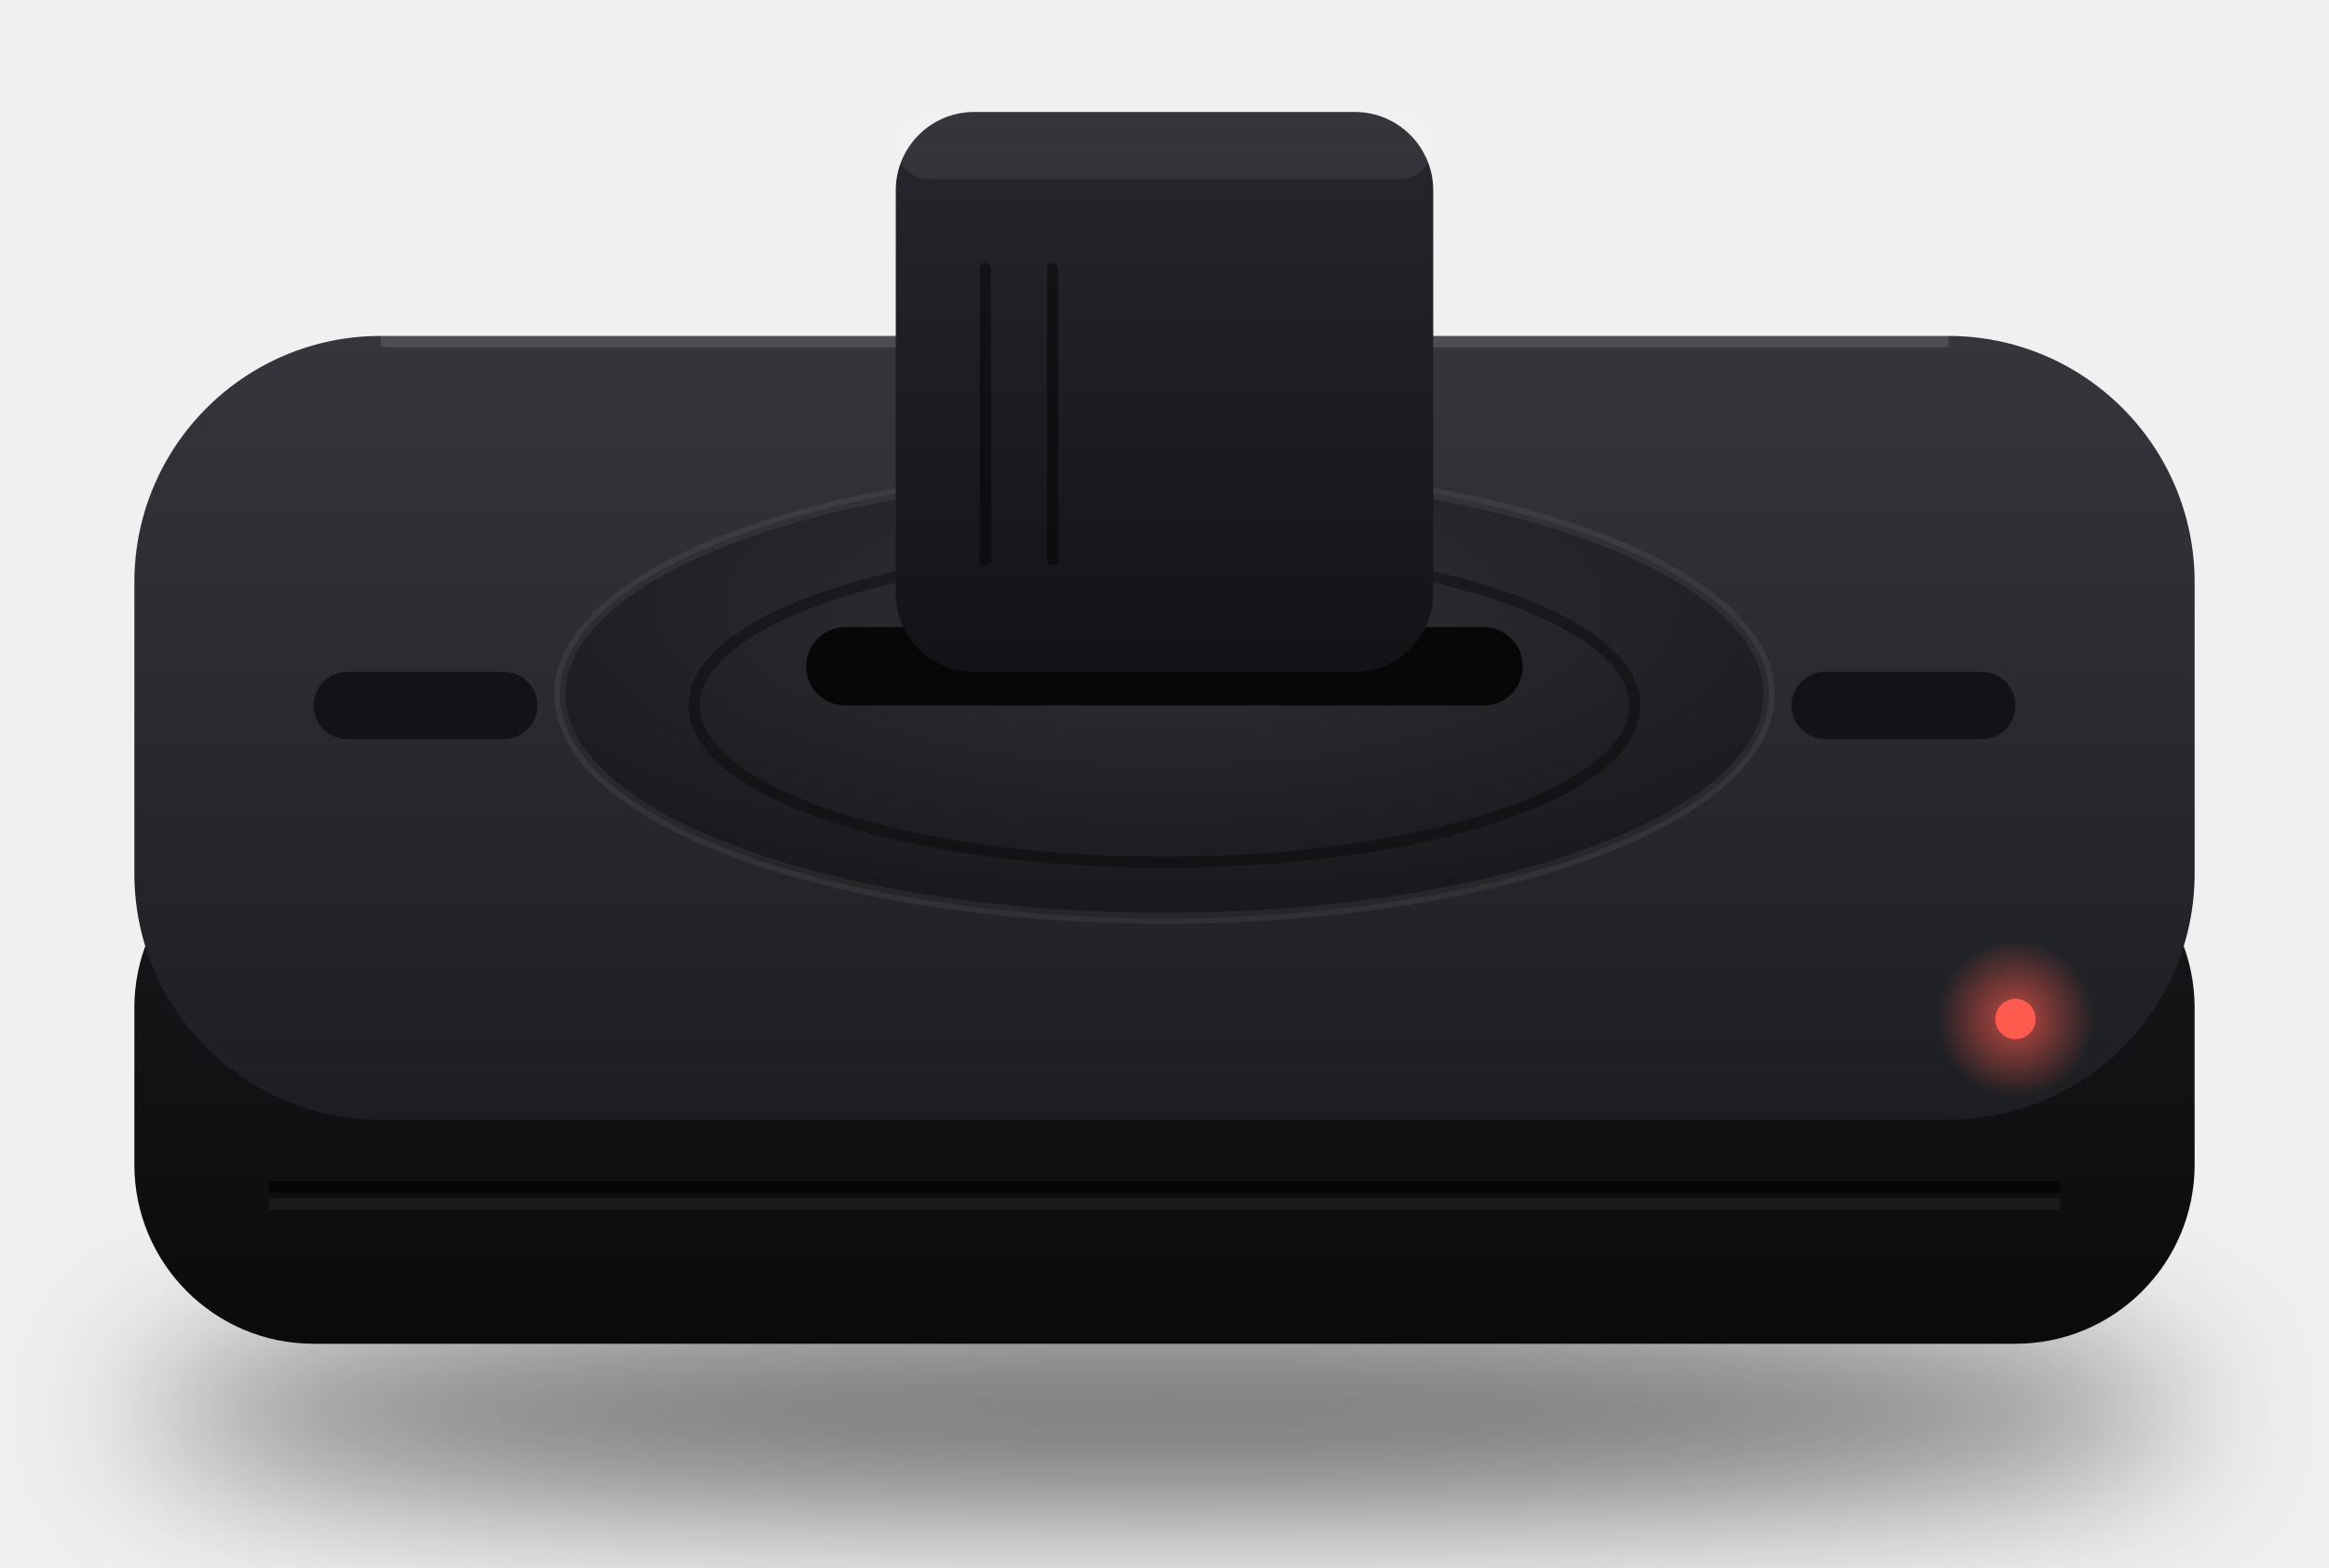
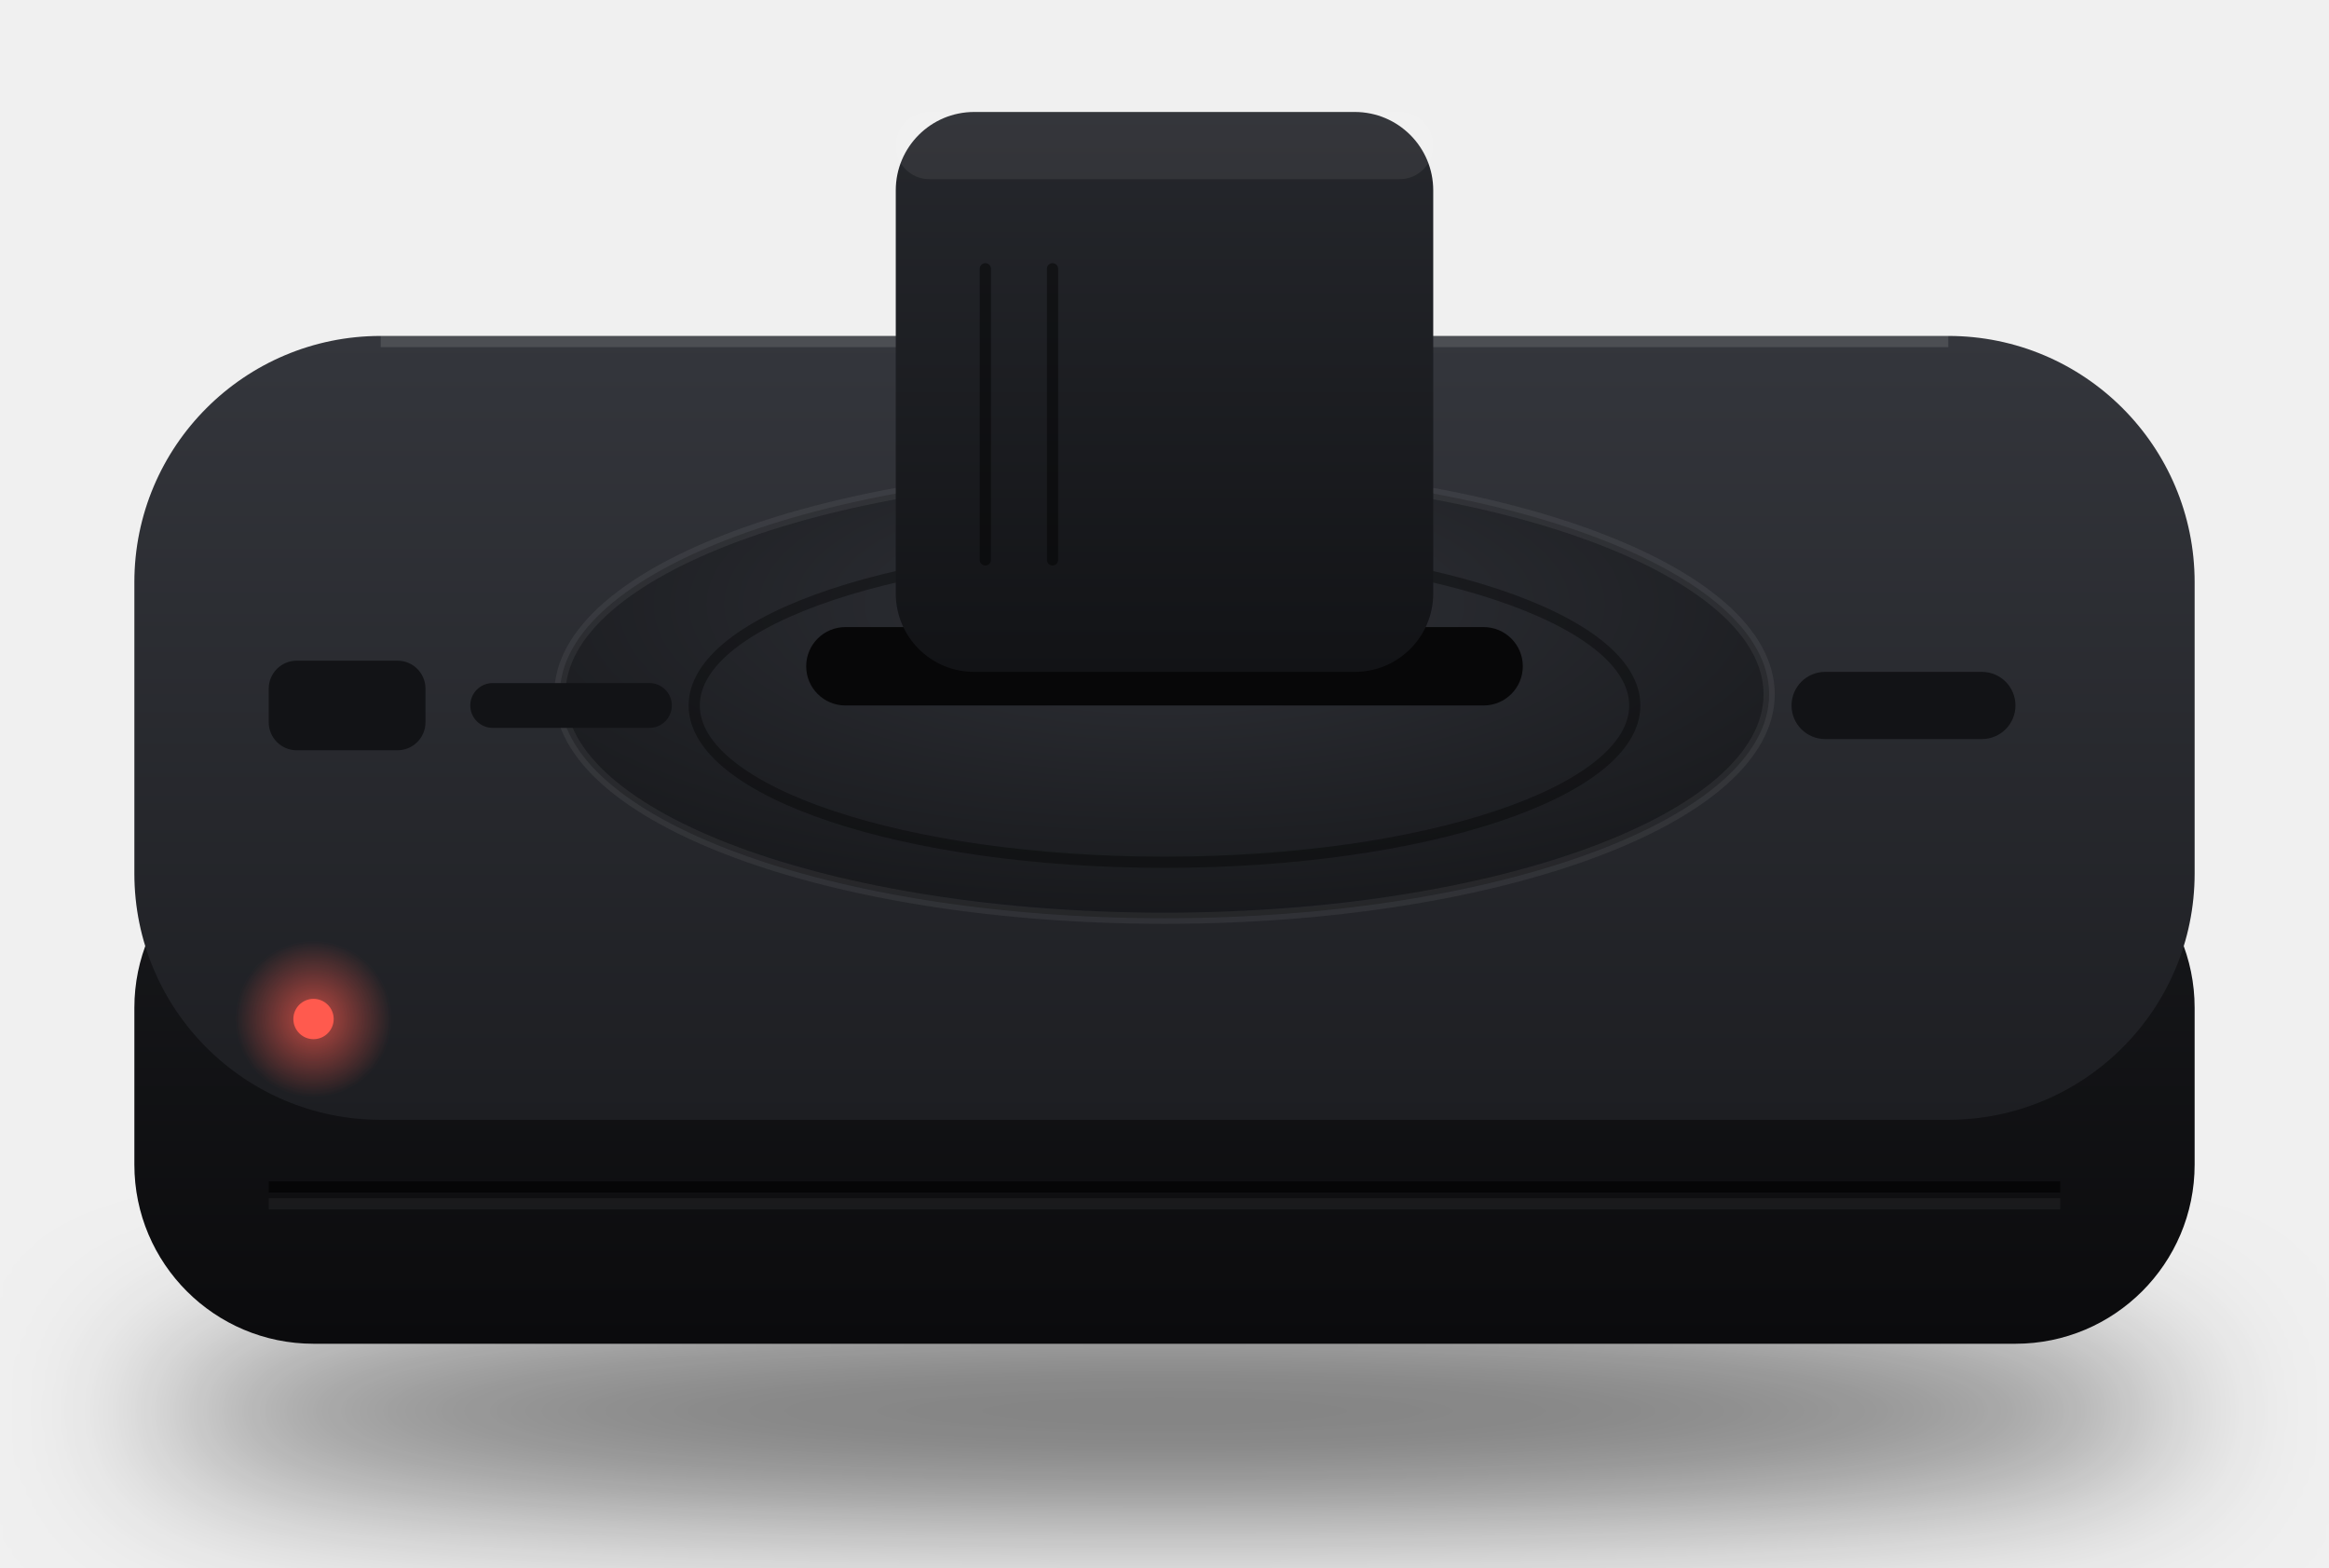
<svg xmlns="http://www.w3.org/2000/svg" viewBox="16 34 208 140">
  <defs>
    <filter id="soft" x="-50%" y="-200%" width="200%" height="500%">
      <feGaussianBlur stdDeviation="7" />
    </filter>
    <linearGradient id="top" x1="0" y1="0" x2="0" y2="1">
      <stop offset="0" stop-color="#34363c" />
      <stop offset="1" stop-color="#1d1e22" />
    </linearGradient>
    <linearGradient id="front" x1="0" y1="0" x2="0" y2="1">
      <stop offset="0" stop-color="#18191c" />
      <stop offset="1" stop-color="#0b0b0d" />
    </linearGradient>
    <radialGradient id="disc" cx=".5" cy=".3" r=".75">
      <stop offset="0" stop-color="#2f3137" />
      <stop offset="1" stop-color="#16171a" />
    </radialGradient>
    <linearGradient id="cart" x1="0" y1="0" x2="0" y2="1">
      <stop offset="0" stop-color="#26282d" />
      <stop offset="1" stop-color="#121316" />
    </linearGradient>
    <radialGradient id="led" cx=".5" cy=".5" r=".5">
      <stop offset="0" stop-color="#ff5a4e" />
      <stop offset="1" stop-color="#ff5a4e" stop-opacity="0" />
    </radialGradient>
  </defs>
  <ellipse cx="120" cy="160" rx="92" ry="9" fill="#000" opacity=".55" filter="url(#soft)" />
  <rect x="28" y="108" width="184" height="46" rx="16" fill="url(#front)" />
  <rect x="28" y="64" width="184" height="70" rx="22" fill="url(#top)" />
  <path d="M50 64.5h140" stroke="#fff" stroke-opacity=".12" />
  <ellipse cx="120" cy="96" rx="54" ry="20" fill="url(#disc)" />
  <ellipse cx="120" cy="96" rx="54" ry="20" fill="none" stroke="#fff" stroke-opacity=".06" />
  <ellipse cx="120" cy="97" rx="42" ry="14" fill="none" stroke="#000" stroke-opacity=".35" />
  <rect x="88" y="90" width="64" height="7" rx="3.5" fill="#070708" />
  <rect x="96" y="44" width="48" height="50" rx="7" fill="url(#cart)" />
  <rect x="96" y="44" width="48" height="6" rx="3" fill="#fff" fill-opacity=".07" />
  <g stroke="#000" stroke-opacity=".45" stroke-linecap="round">
    <path d="M104 58v26M110 58v26" />
  </g>
-   <rect x="44" y="94" width="20" height="6" rx="3" fill="#121316" />
+   <rect x="40" y="93" width="14" height="8" rx="2.5" fill="#121316" />
+   <rect x="58" y="95" width="18" height="4" rx="2" fill="#121316" />
  <rect x="176" y="94" width="20" height="6" rx="3" fill="#121316" />
  <path d="M40 140h160" stroke="#000" stroke-opacity=".6" />
  <path d="M40 141.5h160" stroke="#fff" stroke-opacity=".05" />
-   <circle cx="196" cy="125" r="7" fill="url(#led)" opacity=".7" />
-   <circle cx="196" cy="125" r="1.8" fill="#ff5a4e" />
+   <circle cx="44" cy="125" r="7" fill="url(#led)" opacity=".7" />
+   <circle cx="44" cy="125" r="1.8" fill="#ff5a4e" />
</svg>
